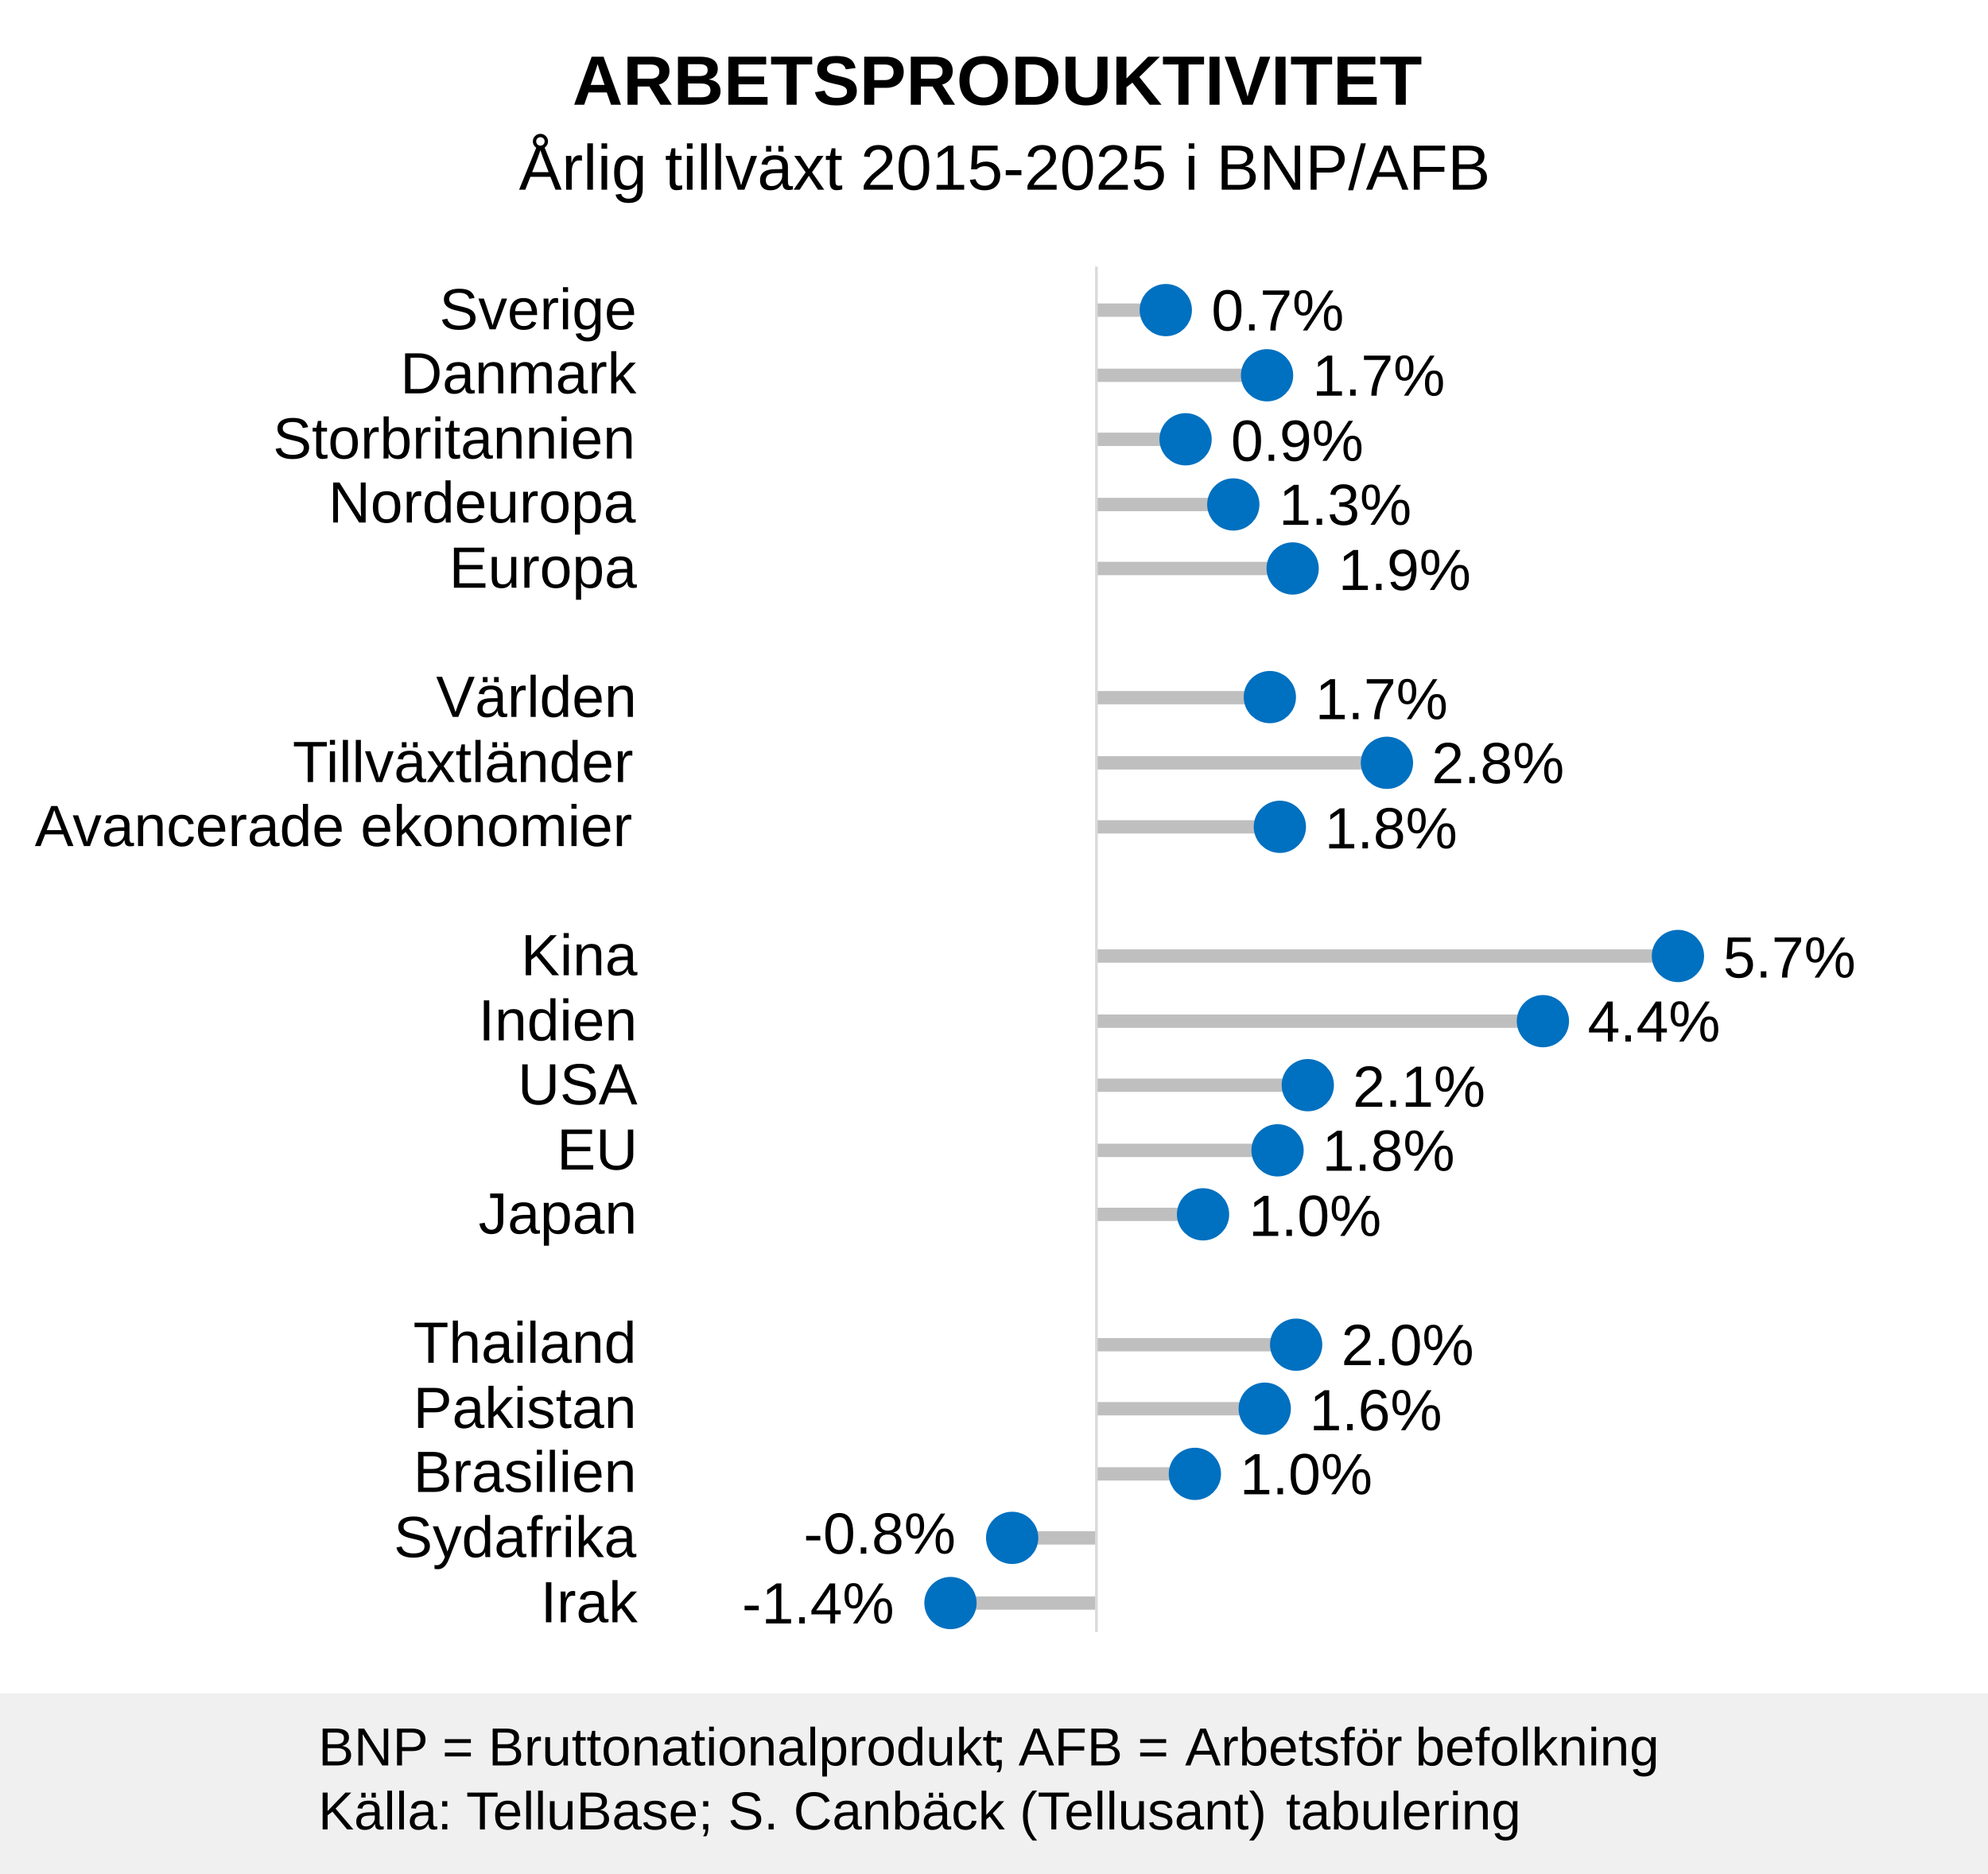
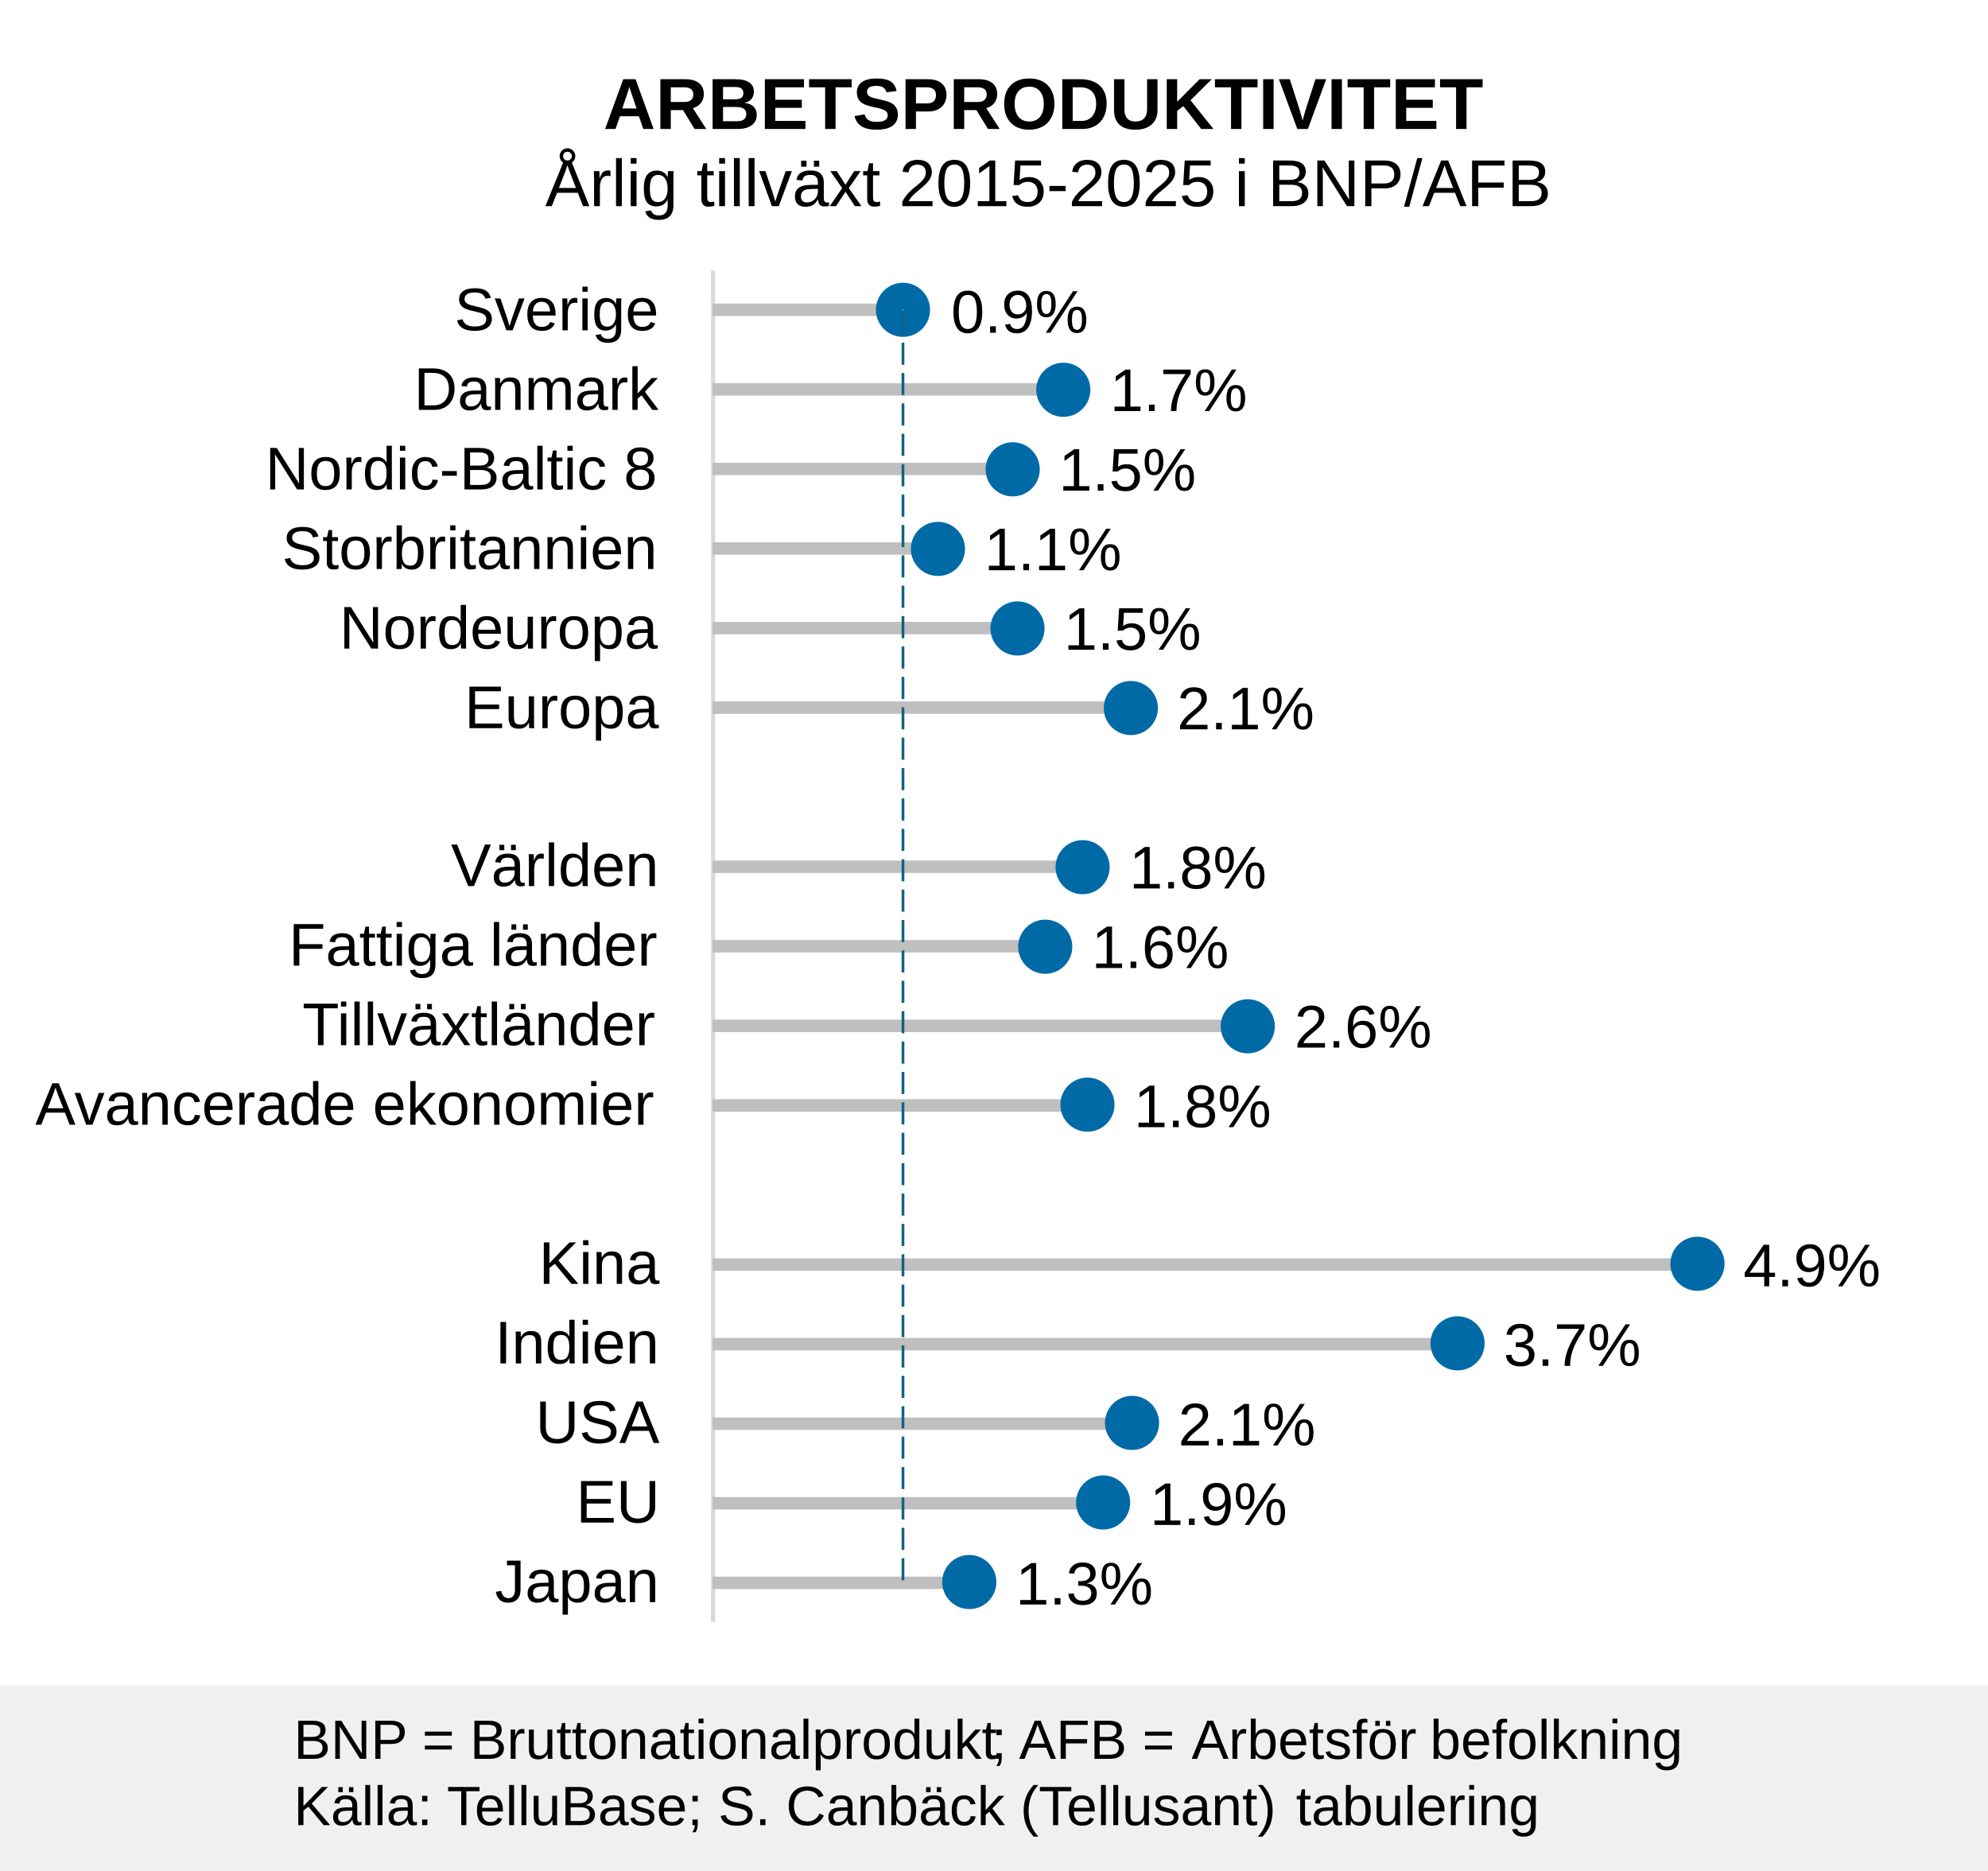
- <svg xmlns="http://www.w3.org/2000/svg" width="1708" height="1610" xml:space="preserve" overflow="hidden">
+ <svg xmlns="http://www.w3.org/2000/svg" width="1649" height="1552" xml:space="preserve" overflow="hidden">
  <defs>
    <clipPath id="clip0">
-       <rect x="426" y="697" width="1708" height="1610" />
+       <rect x="314" y="2102" width="1649" height="1552" />
    </clipPath>
  </defs>
-   <g clip-path="url(#clip0)" transform="translate(-426 -697)">
-     <text font-family="Arial,Arial_MSFontService,sans-serif" font-weight="400" font-size="46" transform="matrix(1 0 0 1 699.419 2214)">BNP = </text>
-     <text font-family="Arial,Arial_MSFontService,sans-serif" font-weight="400" font-size="46" transform="matrix(1 0 0 1 845.513 2214)">Bruttonationalprodukt</text>
-     <text font-family="Arial,Arial_MSFontService,sans-serif" font-weight="400" font-size="46" transform="matrix(1 0 0 1 1278.06 2214)">; AFB = </text>
-     <text font-family="Arial,Arial_MSFontService,sans-serif" font-weight="400" font-size="46" transform="matrix(1 0 0 1 1444.21 2214)">Arbetsför</text>
-     <text font-family="Arial,Arial_MSFontService,sans-serif" font-weight="400" font-size="46" transform="matrix(1 0 0 1 1641.87 2214)">befolkning</text>
-     <text font-family="Arial,Arial_MSFontService,sans-serif" font-weight="400" font-size="46" transform="matrix(1 0 0 1 699.419 2269)">Källa: TelluBase; S. Canbäck (Tellusant) </text>
-     <text font-family="Arial,Arial_MSFontService,sans-serif" font-weight="400" font-size="46" transform="matrix(1 0 0 1 1530.72 2269)">tabulering</text>
-     <rect x="426" y="697" width="1708" height="1455" fill="#FFFFFF" />
+   <g clip-path="url(#clip0)" transform="translate(-314 -2102)">
+     <text font-family="Arial,Arial_MSFontService,sans-serif" font-weight="400" font-size="46" transform="matrix(1 0 0 1 557.641 3561)">BNP = </text>
+     <text font-family="Arial,Arial_MSFontService,sans-serif" font-weight="400" font-size="46" transform="matrix(1 0 0 1 703.735 3561)">Bruttonationalprodukt</text>
+     <text font-family="Arial,Arial_MSFontService,sans-serif" font-weight="400" font-size="46" transform="matrix(1 0 0 1 1136.29 3561)">; AFB = </text>
+     <text font-family="Arial,Arial_MSFontService,sans-serif" font-weight="400" font-size="46" transform="matrix(1 0 0 1 1302.43 3561)">Arbetsför</text>
+     <text font-family="Arial,Arial_MSFontService,sans-serif" font-weight="400" font-size="46" transform="matrix(1 0 0 1 1500.09 3561)">befolkning</text>
+     <text font-family="Arial,Arial_MSFontService,sans-serif" font-weight="400" font-size="46" transform="matrix(1 0 0 1 557.641 3616)">Källa: TelluBase; S. Canbäck (Tellusant) </text>
+     <text font-family="Arial,Arial_MSFontService,sans-serif" font-weight="400" font-size="46" transform="matrix(1 0 0 1 1388.94 3616)">tabulering</text>
+     <rect x="314" y="2102" width="1649" height="1398" fill="#FFFFFF" />
    <g>
-       <path d="M0 0 0 1166" stroke="#FFFFFF" stroke-width="3.438" stroke-linejoin="round" stroke-miterlimit="10" fill="none" fill-rule="evenodd" transform="matrix(1 0 0 -1 1251.5 2101.5)" />
+       <path d="M0 0 0 1121" stroke="#D9D9D9" stroke-width="3.438" stroke-linejoin="round" stroke-miterlimit="10" fill="none" fill-rule="evenodd" transform="matrix(1 0 0 -1 905.5 3447.5)" />
    </g>
    <g>
-       <path d="M1242.5 2074.5 1368.5 2074.5" stroke="#BFBFBF" stroke-width="11.458" stroke-linejoin="round" stroke-miterlimit="10" fill="none" />
+       <path d="M1118 3415 905 3415" stroke="#BFBFBF" stroke-width="10.312" stroke-linejoin="round" stroke-miterlimit="10" fill="none" />
    </g>
    <g>
-       <path d="M1295.5 2018.5 1368.5 2018.5" stroke="#BFBFBF" stroke-width="11.458" stroke-linejoin="round" stroke-miterlimit="10" fill="none" />
+       <path d="M1229 3349 905 3349" stroke="#BFBFBF" stroke-width="10.312" stroke-linejoin="round" stroke-miterlimit="10" fill="none" />
    </g>
    <g>
-       <path d="M1452.5 1963.5 1368.5 1963.5" stroke="#BFBFBF" stroke-width="11.458" stroke-linejoin="round" stroke-miterlimit="10" fill="none" />
+       <path d="M1252 3283 905 3283" stroke="#BFBFBF" stroke-width="10.312" stroke-linejoin="round" stroke-miterlimit="10" fill="none" />
    </g>
    <g>
-       <path d="M1512.5 1907.5 1368.5 1907.5" stroke="#BFBFBF" stroke-width="11.458" stroke-linejoin="round" stroke-miterlimit="10" fill="none" />
+       <path d="M1522 3217 905 3217" stroke="#BFBFBF" stroke-width="10.312" stroke-linejoin="round" stroke-miterlimit="10" fill="none" />
    </g>
    <g>
-       <path d="M1539.5 1852.5 1368.5 1852.5" stroke="#BFBFBF" stroke-width="11.458" stroke-linejoin="round" stroke-miterlimit="10" fill="none" />
+       <path d="M1721 3151 905 3151" stroke="#BFBFBF" stroke-width="10.312" stroke-linejoin="round" stroke-miterlimit="10" fill="none" />
    </g>
    <g>
-       <path d="M1459.5 1740.5 1368.5 1740.5" stroke="#BFBFBF" stroke-width="11.458" stroke-linejoin="round" stroke-miterlimit="10" fill="none" />
+       <path d="M1216 3019 905 3019" stroke="#BFBFBF" stroke-width="10.312" stroke-linejoin="round" stroke-miterlimit="10" fill="none" />
    </g>
    <g>
-       <path d="M1523.5 1685.5 1368.5 1685.5" stroke="#BFBFBF" stroke-width="11.458" stroke-linejoin="round" stroke-miterlimit="10" fill="none" />
+       <path d="M1349 2953 905 2953" stroke="#BFBFBF" stroke-width="10.312" stroke-linejoin="round" stroke-miterlimit="10" fill="none" />
    </g>
    <g>
-       <path d="M1549.5 1629.5 1368.5 1629.5" stroke="#BFBFBF" stroke-width="11.458" stroke-linejoin="round" stroke-miterlimit="10" fill="none" />
+       <path d="M1180 2887 905 2887" stroke="#BFBFBF" stroke-width="10.312" stroke-linejoin="round" stroke-miterlimit="10" fill="none" />
    </g>
    <g>
-       <path d="M1751.5 1574.5 1368.5 1574.5" stroke="#BFBFBF" stroke-width="11.458" stroke-linejoin="round" stroke-miterlimit="10" fill="none" />
+       <path d="M1212 2821 905 2821" stroke="#BFBFBF" stroke-width="10.312" stroke-linejoin="round" stroke-miterlimit="10" fill="none" />
    </g>
    <g>
-       <path d="M1867.5 1518.5 1368.5 1518.5" stroke="#BFBFBF" stroke-width="11.458" stroke-linejoin="round" stroke-miterlimit="10" fill="none" />
+       <path d="M1251 2689 905 2689" stroke="#BFBFBF" stroke-width="10.312" stroke-linejoin="round" stroke-miterlimit="10" fill="none" />
    </g>
    <g>
-       <path d="M1525.5 1407.5 1368.5 1407.5" stroke="#BFBFBF" stroke-width="11.458" stroke-linejoin="round" stroke-miterlimit="10" fill="none" />
+       <path d="M1157 2623 905 2623" stroke="#BFBFBF" stroke-width="10.312" stroke-linejoin="round" stroke-miterlimit="10" fill="none" />
    </g>
    <g>
-       <path d="M1617.5 1352.5 1368.5 1352.5" stroke="#BFBFBF" stroke-width="11.458" stroke-linejoin="round" stroke-miterlimit="10" fill="none" />
+       <path d="M1091 2557 905 2557" stroke="#BFBFBF" stroke-width="10.312" stroke-linejoin="round" stroke-miterlimit="10" fill="none" />
    </g>
    <g>
-       <path d="M1517.5 1296.5 1368.5 1296.5" stroke="#BFBFBF" stroke-width="11.458" stroke-linejoin="round" stroke-miterlimit="10" fill="none" />
+       <path d="M1153 2491 905 2491" stroke="#BFBFBF" stroke-width="10.312" stroke-linejoin="round" stroke-miterlimit="10" fill="none" />
    </g>
    <g>
-       <path d="M1536.5 1185.5 1368.5 1185.5" stroke="#BFBFBF" stroke-width="11.458" stroke-linejoin="round" stroke-miterlimit="10" fill="none" />
+       <path d="M1196 2425 905 2425" stroke="#BFBFBF" stroke-width="10.312" stroke-linejoin="round" stroke-miterlimit="10" fill="none" />
    </g>
    <g>
-       <path d="M1485.5 1130.5 1368.5 1130.5" stroke="#BFBFBF" stroke-width="11.458" stroke-linejoin="round" stroke-miterlimit="10" fill="none" />
+       <path d="M1064 2359 905 2359" stroke="#BFBFBF" stroke-width="10.312" stroke-linejoin="round" stroke-miterlimit="10" fill="none" />
    </g>
    <g>
-       <path d="M1444.5 1074.5 1368.5 1074.5" stroke="#BFBFBF" stroke-width="11.458" stroke-linejoin="round" stroke-miterlimit="10" fill="none" />
+       <path d="M1129 3414.33C1129 3420.4 1124.07 3425.33 1118 3425.33 1111.92 3425.33 1107 3420.4 1107 3414.33 1107 3408.25 1111.92 3403.33 1118 3403.33 1124.07 3403.33 1129 3408.25 1129 3414.33Z" stroke="#006AA7" stroke-width="22.917" stroke-linejoin="round" stroke-miterlimit="10" fill="#006AA7" />
+       <path d="M1240 3348.33C1240 3354.4 1235.07 3359.33 1229 3359.33 1222.92 3359.33 1218 3354.4 1218 3348.33 1218 3342.25 1222.92 3337.33 1229 3337.33 1235.07 3337.33 1240 3342.25 1240 3348.33Z" stroke="#006AA7" stroke-width="22.917" stroke-linejoin="round" stroke-miterlimit="10" fill="#006AA7" />
+       <path d="M1264 3282.33C1264 3288.4 1259.07 3293.33 1253 3293.33 1246.92 3293.33 1242 3288.4 1242 3282.33 1242 3276.25 1246.92 3271.33 1253 3271.33 1259.07 3271.33 1264 3276.25 1264 3282.33Z" stroke="#006AA7" stroke-width="22.917" stroke-linejoin="round" stroke-miterlimit="10" fill="#006AA7" />
+       <path d="M1534 3216.33C1534 3222.4 1529.07 3227.33 1523 3227.33 1516.92 3227.33 1512 3222.4 1512 3216.33 1512 3210.25 1516.92 3205.33 1523 3205.33 1529.07 3205.33 1534 3210.25 1534 3216.33Z" stroke="#006AA7" stroke-width="22.917" stroke-linejoin="round" stroke-miterlimit="10" fill="#006AA7" />
+       <path d="M1733 3150.33C1733 3156.4 1728.07 3161.33 1722 3161.33 1715.92 3161.33 1711 3156.4 1711 3150.33 1711 3144.25 1715.92 3139.33 1722 3139.33 1728.07 3139.33 1733 3144.25 1733 3150.33Z" stroke="#006AA7" stroke-width="22.917" stroke-linejoin="round" stroke-miterlimit="10" fill="#006AA7" />
+       <path d="M1227 3018.33C1227 3024.4 1222.07 3029.33 1216 3029.33 1209.92 3029.33 1205 3024.4 1205 3018.33 1205 3012.25 1209.92 3007.33 1216 3007.33 1222.07 3007.33 1227 3012.25 1227 3018.33Z" stroke="#006AA7" stroke-width="22.917" stroke-linejoin="round" stroke-miterlimit="10" fill="#006AA7" />
+       <path d="M1360 2953.33C1360 2959.4 1355.07 2964.33 1349 2964.33 1342.92 2964.33 1338 2959.4 1338 2953.33 1338 2947.25 1342.92 2942.33 1349 2942.33 1355.07 2942.33 1360 2947.25 1360 2953.33Z" stroke="#006AA7" stroke-width="22.917" stroke-linejoin="round" stroke-miterlimit="10" fill="#006AA7" />
+       <path d="M1192 2887.33C1192 2893.4 1187.07 2898.33 1181 2898.33 1174.92 2898.33 1170 2893.4 1170 2887.33 1170 2881.25 1174.92 2876.33 1181 2876.33 1187.07 2876.33 1192 2881.25 1192 2887.33Z" stroke="#006AA7" stroke-width="22.917" stroke-linejoin="round" stroke-miterlimit="10" fill="#006AA7" />
+       <path d="M1223 2821.33C1223 2827.4 1218.07 2832.33 1212 2832.33 1205.92 2832.33 1201 2827.4 1201 2821.33 1201 2815.25 1205.92 2810.33 1212 2810.33 1218.07 2810.33 1223 2815.25 1223 2821.33Z" stroke="#006AA7" stroke-width="22.917" stroke-linejoin="round" stroke-miterlimit="10" fill="#006AA7" />
+       <path d="M1263 2689.33C1263 2695.4 1258.07 2700.33 1252 2700.33 1245.92 2700.33 1241 2695.4 1241 2689.33 1241 2683.25 1245.92 2678.33 1252 2678.33 1258.07 2678.33 1263 2683.25 1263 2689.33Z" stroke="#006AA7" stroke-width="22.917" stroke-linejoin="round" stroke-miterlimit="10" fill="#006AA7" />
+       <path d="M1169 2623.33C1169 2629.4 1164.07 2634.33 1158 2634.33 1151.92 2634.33 1147 2629.4 1147 2623.33 1147 2617.25 1151.92 2612.33 1158 2612.33 1164.07 2612.33 1169 2617.25 1169 2623.33Z" stroke="#006AA7" stroke-width="22.917" stroke-linejoin="round" stroke-miterlimit="10" fill="#006AA7" />
+       <path d="M1103 2557.33C1103 2563.4 1098.07 2568.33 1092 2568.33 1085.92 2568.33 1081 2563.4 1081 2557.33 1081 2551.25 1085.92 2546.33 1092 2546.33 1098.07 2546.33 1103 2551.25 1103 2557.33Z" stroke="#006AA7" stroke-width="22.917" stroke-linejoin="round" stroke-miterlimit="10" fill="#006AA7" />
+       <path d="M1165 2491.33C1165 2497.4 1160.07 2502.33 1154 2502.33 1147.92 2502.33 1143 2497.4 1143 2491.33 1143 2485.25 1147.92 2480.33 1154 2480.33 1160.07 2480.33 1165 2485.25 1165 2491.33Z" stroke="#006AA7" stroke-width="22.917" stroke-linejoin="round" stroke-miterlimit="10" fill="#006AA7" />
+       <path d="M1207 2425.33C1207 2431.4 1202.07 2436.33 1196 2436.33 1189.92 2436.33 1185 2431.4 1185 2425.33 1185 2419.25 1189.92 2414.33 1196 2414.33 1202.07 2414.33 1207 2419.25 1207 2425.33Z" stroke="#006AA7" stroke-width="22.917" stroke-linejoin="round" stroke-miterlimit="10" fill="#006AA7" />
    </g>
    <g>
-       <path d="M1514.5 1019.5 1368.5 1019.5" stroke="#BFBFBF" stroke-width="11.458" stroke-linejoin="round" stroke-miterlimit="10" fill="none" />
+       <path d="M1074 2359C1074 2365.07 1069.08 2370 1063 2370 1056.93 2370 1052 2365.07 1052 2359 1052 2352.92 1056.93 2348 1063 2348 1069.08 2348 1074 2352.92 1074 2359Z" stroke="#006AA7" stroke-width="22.917" stroke-linejoin="round" stroke-miterlimit="10" fill="#FECC02" />
    </g>
    <g>
-       <path d="M1427.5 963.5 1368.5 963.5" stroke="#BFBFBF" stroke-width="11.458" stroke-linejoin="round" stroke-miterlimit="10" fill="none" />
+       <text font-family="Arial,Arial_MSFontService,sans-serif" font-weight="400" font-size="50" transform="matrix(1 0 0 1 1156.48 3433)">1.3%</text>
    </g>
    <g>
-       <path d="M1253.6 2074.47C1253.6 2080.55 1248.67 2085.47 1242.6 2085.47 1236.52 2085.47 1231.6 2080.55 1231.6 2074.47 1231.6 2068.4 1236.52 2063.47 1242.6 2063.47 1248.67 2063.47 1253.6 2068.4 1253.6 2074.47Z" stroke="#0070C0" stroke-width="22.917" stroke-linejoin="round" stroke-miterlimit="10" fill="#0070C0" />
-       <path d="M1306.6 2018.47C1306.6 2024.55 1301.67 2029.47 1295.6 2029.47 1289.52 2029.47 1284.6 2024.55 1284.6 2018.47 1284.6 2012.4 1289.52 2007.47 1295.6 2007.47 1301.67 2007.47 1306.6 2012.4 1306.6 2018.47Z" stroke="#0070C0" stroke-width="22.917" stroke-linejoin="round" stroke-miterlimit="10" fill="#0070C0" />
-       <path d="M1463.6 1963.47C1463.6 1969.55 1458.67 1974.47 1452.6 1974.47 1446.52 1974.47 1441.6 1969.55 1441.6 1963.47 1441.6 1957.4 1446.52 1952.47 1452.6 1952.47 1458.67 1952.47 1463.6 1957.4 1463.6 1963.47Z" stroke="#0070C0" stroke-width="22.917" stroke-linejoin="round" stroke-miterlimit="10" fill="#0070C0" />
-       <path d="M1523.6 1907.47C1523.6 1913.55 1518.67 1918.47 1512.6 1918.47 1506.52 1918.47 1501.6 1913.55 1501.6 1907.47 1501.6 1901.4 1506.52 1896.47 1512.6 1896.47 1518.67 1896.47 1523.6 1901.4 1523.6 1907.47Z" stroke="#0070C0" stroke-width="22.917" stroke-linejoin="round" stroke-miterlimit="10" fill="#0070C0" />
-       <path d="M1550.6 1852.47C1550.6 1858.55 1545.67 1863.47 1539.6 1863.47 1533.52 1863.47 1528.6 1858.55 1528.6 1852.47 1528.6 1846.4 1533.52 1841.47 1539.6 1841.47 1545.67 1841.47 1550.6 1846.4 1550.6 1852.47Z" stroke="#0070C0" stroke-width="22.917" stroke-linejoin="round" stroke-miterlimit="10" fill="#0070C0" />
-       <path d="M1470.6 1740.47C1470.6 1746.55 1465.67 1751.47 1459.6 1751.47 1453.52 1751.47 1448.6 1746.55 1448.6 1740.47 1448.6 1734.4 1453.52 1729.47 1459.6 1729.47 1465.67 1729.47 1470.6 1734.4 1470.6 1740.47Z" stroke="#0070C0" stroke-width="22.917" stroke-linejoin="round" stroke-miterlimit="10" fill="#0070C0" />
-       <path d="M1534.6 1685.47C1534.6 1691.55 1529.67 1696.47 1523.6 1696.47 1517.52 1696.47 1512.6 1691.55 1512.6 1685.47 1512.6 1679.4 1517.52 1674.47 1523.6 1674.47 1529.67 1674.47 1534.6 1679.4 1534.6 1685.47Z" stroke="#0070C0" stroke-width="22.917" stroke-linejoin="round" stroke-miterlimit="10" fill="#0070C0" />
-       <path d="M1560.6 1629.47C1560.6 1635.55 1555.67 1640.47 1549.6 1640.47 1543.52 1640.47 1538.6 1635.55 1538.6 1629.47 1538.6 1623.4 1543.52 1618.47 1549.6 1618.47 1555.67 1618.47 1560.6 1623.4 1560.6 1629.47Z" stroke="#0070C0" stroke-width="22.917" stroke-linejoin="round" stroke-miterlimit="10" fill="#0070C0" />
-       <path d="M1762.6 1574.47C1762.6 1580.55 1757.67 1585.47 1751.6 1585.47 1745.52 1585.47 1740.6 1580.55 1740.6 1574.47 1740.6 1568.4 1745.52 1563.47 1751.6 1563.47 1757.67 1563.47 1762.6 1568.4 1762.6 1574.47Z" stroke="#0070C0" stroke-width="22.917" stroke-linejoin="round" stroke-miterlimit="10" fill="#0070C0" />
-       <path d="M1878.6 1518.47C1878.6 1524.55 1873.67 1529.47 1867.6 1529.47 1861.52 1529.47 1856.6 1524.55 1856.6 1518.47 1856.6 1512.4 1861.52 1507.47 1867.6 1507.47 1873.67 1507.47 1878.6 1512.4 1878.6 1518.47Z" stroke="#0070C0" stroke-width="22.917" stroke-linejoin="round" stroke-miterlimit="10" fill="#0070C0" />
-       <path d="M1536.6 1407.47C1536.6 1413.55 1531.67 1418.47 1525.6 1418.47 1519.52 1418.47 1514.6 1413.55 1514.6 1407.47 1514.6 1401.4 1519.52 1396.47 1525.6 1396.47 1531.67 1396.47 1536.6 1401.4 1536.6 1407.47Z" stroke="#0070C0" stroke-width="22.917" stroke-linejoin="round" stroke-miterlimit="10" fill="#0070C0" />
-       <path d="M1628.6 1352.47C1628.6 1358.55 1623.67 1363.47 1617.6 1363.47 1611.52 1363.47 1606.6 1358.55 1606.6 1352.47 1606.6 1346.4 1611.52 1341.47 1617.6 1341.47 1623.67 1341.47 1628.6 1346.4 1628.6 1352.47Z" stroke="#0070C0" stroke-width="22.917" stroke-linejoin="round" stroke-miterlimit="10" fill="#0070C0" />
-       <path d="M1547.6 1185.47C1547.6 1191.55 1542.67 1196.47 1536.6 1196.47 1530.52 1196.47 1525.6 1191.55 1525.6 1185.47 1525.6 1179.4 1530.52 1174.47 1536.6 1174.47 1542.67 1174.47 1547.6 1179.4 1547.6 1185.47Z" stroke="#0070C0" stroke-width="22.917" stroke-linejoin="round" stroke-miterlimit="10" fill="#0070C0" />
-       <path d="M1496.6 1130.47C1496.6 1136.55 1491.67 1141.47 1485.6 1141.47 1479.52 1141.47 1474.6 1136.55 1474.6 1130.47 1474.6 1124.4 1479.52 1119.47 1485.6 1119.47 1491.67 1119.47 1496.6 1124.4 1496.6 1130.47Z" stroke="#0070C0" stroke-width="22.917" stroke-linejoin="round" stroke-miterlimit="10" fill="#0070C0" />
-       <path d="M1455.6 1074.47C1455.6 1080.55 1450.67 1085.47 1444.6 1085.47 1438.52 1085.47 1433.6 1080.55 1433.6 1074.47 1433.6 1068.4 1438.52 1063.47 1444.6 1063.47 1450.67 1063.47 1455.6 1068.4 1455.6 1074.47Z" stroke="#0070C0" stroke-width="22.917" stroke-linejoin="round" stroke-miterlimit="10" fill="#0070C0" />
-       <path d="M1525.6 1019.47C1525.6 1025.55 1520.67 1030.47 1514.6 1030.47 1508.52 1030.47 1503.6 1025.55 1503.6 1019.47 1503.6 1013.4 1508.52 1008.47 1514.6 1008.47 1520.67 1008.47 1525.6 1013.4 1525.6 1019.47Z" stroke="#0070C0" stroke-width="22.917" stroke-linejoin="round" stroke-miterlimit="10" fill="#0070C0" />
-       <path d="M1438.6 963.471C1438.6 969.546 1433.67 974.471 1427.6 974.471 1421.52 974.471 1416.6 969.546 1416.6 963.471 1416.6 957.397 1421.52 952.472 1427.6 952.472 1433.67 952.472 1438.6 957.397 1438.6 963.471Z" stroke="#0070C0" stroke-width="22.917" stroke-linejoin="round" stroke-miterlimit="10" fill="#0070C0" />
+       <text font-family="Arial,Arial_MSFontService,sans-serif" font-weight="400" font-size="50" transform="matrix(1 0 0 1 1267.78 3367)">1.9%</text>
    </g>
    <g>
-       <path d="M1528 1296C1528 1302.07 1523.08 1307 1517 1307 1510.93 1307 1506 1302.07 1506 1296 1506 1289.92 1510.93 1285 1517 1285 1523.08 1285 1528 1289.92 1528 1296Z" stroke="#0070C0" stroke-width="22.917" stroke-linejoin="round" stroke-miterlimit="10" fill="#006AA7" />
+       <text font-family="Arial,Arial_MSFontService,sans-serif" font-weight="400" font-size="50" transform="matrix(1 0 0 1 1291.34 3301)">2.1%</text>
    </g>
    <g>
-       <text font-family="Arial,Arial_MSFontService,sans-serif" font-weight="400" font-size="50" transform="matrix(1 0 0 1 1063.49 2092)">-</text>
+       <text font-family="Arial,Arial_MSFontService,sans-serif" font-weight="400" font-size="50" transform="matrix(1 0 0 1 1561.19 3235)">3.7%</text>
    </g>
    <g>
-       <text font-family="Arial,Arial_MSFontService,sans-serif" font-weight="400" font-size="50" transform="matrix(1 0 0 1 1080.29 2092)">1.4%</text>
+       <text font-family="Arial,Arial_MSFontService,sans-serif" font-weight="400" font-size="50" transform="matrix(1 0 0 1 1760.02 3169)">4.9%</text>
    </g>
    <g>
-       <text font-family="Arial,Arial_MSFontService,sans-serif" font-weight="400" font-size="50" transform="matrix(1 0 0 1 1116.36 2032)">-</text>
+       <text font-family="Arial,Arial_MSFontService,sans-serif" font-weight="400" font-size="50" transform="matrix(1 0 0 1 1254.55 3037)">1.8%</text>
    </g>
    <g>
-       <text font-family="Arial,Arial_MSFontService,sans-serif" font-weight="400" font-size="50" transform="matrix(1 0 0 1 1133.16 2032)">0.8%</text>
+       <text font-family="Arial,Arial_MSFontService,sans-serif" font-weight="400" font-size="50" transform="matrix(1 0 0 1 1387.73 2971)">2.6%</text>
    </g>
    <g>
-       <text font-family="Arial,Arial_MSFontService,sans-serif" font-weight="400" font-size="50" transform="matrix(1 0 0 1 1491.18 1981)">1.0%</text>
+       <text font-family="Arial,Arial_MSFontService,sans-serif" font-weight="400" font-size="50" transform="matrix(1 0 0 1 1219.4 2905)">1.6%</text>
    </g>
    <g>
-       <text font-family="Arial,Arial_MSFontService,sans-serif" font-weight="400" font-size="50" transform="matrix(1 0 0 1 1551.02 1926)">1.6%</text>
+       <text font-family="Arial,Arial_MSFontService,sans-serif" font-weight="400" font-size="50" transform="matrix(1 0 0 1 1250.67 2839)">1.8%</text>
    </g>
    <g>
-       <text font-family="Arial,Arial_MSFontService,sans-serif" font-weight="400" font-size="50" transform="matrix(1 0 0 1 1578.37 1870)">2.0%</text>
+       <text font-family="Arial,Arial_MSFontService,sans-serif" font-weight="400" font-size="50" transform="matrix(1 0 0 1 1290.32 2707)">2.1%</text>
    </g>
    <g>
-       <text font-family="Arial,Arial_MSFontService,sans-serif" font-weight="400" font-size="50" transform="matrix(1 0 0 1 1498.84 1759)">1.0%</text>
+       <text font-family="Arial,Arial_MSFontService,sans-serif" font-weight="400" font-size="50" transform="matrix(1 0 0 1 1196.42 2641)">1.5%</text>
    </g>
    <g>
-       <text font-family="Arial,Arial_MSFontService,sans-serif" font-weight="400" font-size="50" transform="matrix(1 0 0 1 1561.97 1703)">1.8%</text>
+       <text font-family="Arial,Arial_MSFontService,sans-serif" font-weight="400" font-size="50" transform="matrix(1 0 0 1 1130.44 2575)">1.1%</text>
    </g>
    <g>
-       <text font-family="Arial,Arial_MSFontService,sans-serif" font-weight="400" font-size="50" transform="matrix(1 0 0 1 1588.24 1648)">2.1%</text>
+       <text font-family="Arial,Arial_MSFontService,sans-serif" font-weight="400" font-size="50" transform="matrix(1 0 0 1 1192.18 2509)">1.5%</text>
    </g>
    <g>
-       <text font-family="Arial,Arial_MSFontService,sans-serif" font-weight="400" font-size="50" transform="matrix(1 0 0 1 1790.07 1592)">4.4%</text>
+       <text font-family="Arial,Arial_MSFontService,sans-serif" font-weight="400" font-size="50" transform="matrix(1 0 0 1 1234.65 2443)">1.7%</text>
    </g>
    <g>
-       <text font-family="Arial,Arial_MSFontService,sans-serif" font-weight="400" font-size="50" transform="matrix(1 0 0 1 1906.42 1537)">5.7%</text>
+       <text font-family="Arial,Arial_MSFontService,sans-serif" font-weight="400" font-size="50" transform="matrix(1 0 0 1 1102.89 2378)">0.9%</text>
    </g>
    <g>
-       <text font-family="Arial,Arial_MSFontService,sans-serif" font-weight="400" font-size="50" transform="matrix(1 0 0 1 1564.15 1426)">1.8%</text>
+       <text font-family="Arial,Arial_MSFontService,sans-serif" font-weight="400" font-size="50" transform="matrix(1 0 0 1 724.489 3431)">Japan</text>
    </g>
    <g>
-       <text font-family="Arial,Arial_MSFontService,sans-serif" font-weight="400" font-size="50" transform="matrix(1 0 0 1 1656.01 1370)">2.8%</text>
+       <text font-family="Arial,Arial_MSFontService,sans-serif" font-weight="400" font-size="50" transform="matrix(1 0 0 1 791.863 3365)">EU</text>
    </g>
    <g>
-       <text font-family="Arial,Arial_MSFontService,sans-serif" font-weight="400" font-size="50" transform="matrix(1 0 0 1 1556.01 1315)">1.7%</text>
+       <text font-family="Arial,Arial_MSFontService,sans-serif" font-weight="400" font-size="50" transform="matrix(1 0 0 1 758.244 3299)">USA</text>
    </g>
    <g>
-       <text font-family="Arial,Arial_MSFontService,sans-serif" font-weight="400" font-size="50" transform="matrix(1 0 0 1 1575.85 1204)">1.9%</text>
+       <text font-family="Arial,Arial_MSFontService,sans-serif" font-weight="400" font-size="50" transform="matrix(1 0 0 1 724.488 3233)">Indien</text>
    </g>
    <g>
-       <text font-family="Arial,Arial_MSFontService,sans-serif" font-weight="400" font-size="50" transform="matrix(1 0 0 1 1524.78 1148)">1.3%</text>
+       <text font-family="Arial,Arial_MSFontService,sans-serif" font-weight="400" font-size="50" transform="matrix(1 0 0 1 760.971 3167)">Kina</text>
    </g>
    <g>
-       <text font-family="Arial,Arial_MSFontService,sans-serif" font-weight="400" font-size="50" transform="matrix(1 0 0 1 1483.57 1093)">0.9%</text>
+       <text font-family="Arial,Arial_MSFontService,sans-serif" font-weight="400" font-size="50" transform="matrix(1 0 0 1 343.292 3035)">Avancerade ekonomier</text>
    </g>
    <g>
-       <text font-family="Arial,Arial_MSFontService,sans-serif" font-weight="400" font-size="50" transform="matrix(1 0 0 1 1553.59 1037)">1.7%</text>
+       <text font-family="Arial,Arial_MSFontService,sans-serif" font-weight="400" font-size="50" transform="matrix(1 0 0 1 564.804 2969)">Tillväxtländer</text>
    </g>
    <g>
-       <text font-family="Arial,Arial_MSFontService,sans-serif" font-weight="400" font-size="50" transform="matrix(1 0 0 1 1466.77 981)">0.7%</text>
+       <text font-family="Arial,Arial_MSFontService,sans-serif" font-weight="400" font-size="50" transform="matrix(1 0 0 1 553.529 2903)">Fattiga länder</text>
    </g>
    <g>
-       <text fill="#FFFFFF" font-family="Aptos,Aptos_MSFontService,sans-serif" font-weight="400" font-size="14" transform="matrix(1 0 0 1 1000.54 922)">-4.0%</text>
+       <text font-family="Arial,Arial_MSFontService,sans-serif" font-weight="400" font-size="50" transform="matrix(1 0 0 1 688.073 2837)">Världen</text>
    </g>
    <g>
-       <text fill="#FFFFFF" font-family="Aptos,Aptos_MSFontService,sans-serif" font-weight="400" font-size="14" transform="matrix(1 0 0 1 1175.73 922)">-2.0%</text>
+       <text font-family="Arial,Arial_MSFontService,sans-serif" font-weight="400" font-size="50" transform="matrix(1 0 0 1 699.28 2706)">Europa</text>
    </g>
    <g>
-       <text fill="#FFFFFF" font-family="Aptos,Aptos_MSFontService,sans-serif" font-weight="400" font-size="14" transform="matrix(1 0 0 1 1353.27 922)">0.0%</text>
+       <text font-family="Arial,Arial_MSFontService,sans-serif" font-weight="400" font-size="50" transform="matrix(1 0 0 1 595.536 2640)">Nordeuropa</text>
    </g>
    <g>
-       <text fill="#FFFFFF" font-family="Aptos,Aptos_MSFontService,sans-serif" font-weight="400" font-size="14" transform="matrix(1 0 0 1 1528.46 922)">2.0%</text>
+       <text font-family="Arial,Arial_MSFontService,sans-serif" font-weight="400" font-size="50" transform="matrix(1 0 0 1 547.914 2574)">Storbritannien</text>
    </g>
    <g>
-       <text fill="#FFFFFF" font-family="Aptos,Aptos_MSFontService,sans-serif" font-weight="400" font-size="14" transform="matrix(1 0 0 1 1703.65 922)">4.0%</text>
+       <text font-family="Arial,Arial_MSFontService,sans-serif" font-weight="400" font-size="50" transform="matrix(1 0 0 1 534.026 2508)">Nordic-Baltic 8</text>
    </g>
    <g>
-       <text fill="#FFFFFF" font-family="Aptos,Aptos_MSFontService,sans-serif" font-weight="400" font-size="14" transform="matrix(1 0 0 1 1878.85 922)">6.0%</text>
+       <text font-family="Arial,Arial_MSFontService,sans-serif" font-weight="400" font-size="50" transform="matrix(1 0 0 1 657.319 2442)">Danmark</text>
    </g>
    <g>
-       <text fill="#FFFFFF" font-family="Aptos,Aptos_MSFontService,sans-serif" font-weight="400" font-size="14" transform="matrix(1 0 0 1 2054.04 922)">8.0%</text>
+       <text font-family="Arial,Arial_MSFontService,sans-serif" font-weight="400" font-size="50" transform="matrix(1 0 0 1 690.915 2376)">Sverige</text>
    </g>
    <g>
-       <text font-family="Arial,Arial_MSFontService,sans-serif" font-weight="400" font-size="50" transform="matrix(1 0 0 1 890.435 2091)">Irak</text>
+       <text font-family="Arial,Arial_MSFontService,sans-serif" font-weight="700" font-size="60" transform="matrix(1 0 0 1 814.424 2209)">ARBETSPRODUKTIVITET</text>
    </g>
    <g>
-       <text font-family="Arial,Arial_MSFontService,sans-serif" font-weight="400" font-size="50" transform="matrix(1 0 0 1 764.302 2035)">Sydafrika</text>
+       <text font-family="Arial,Arial_MSFontService,sans-serif" font-weight="400" font-size="55" transform="matrix(1 0 0 1 766.276 2273)">Årlig tillväxt 2015</text>
    </g>
    <g>
-       <text font-family="Arial,Arial_MSFontService,sans-serif" font-weight="400" font-size="50" transform="matrix(1 0 0 1 781.1 1979)">Brasilien</text>
+       <text font-family="Arial,Arial_MSFontService,sans-serif" font-weight="400" font-size="55" transform="matrix(1 0 0 1 1182.05 2273)">-</text>
    </g>
    <g>
-       <text font-family="Arial,Arial_MSFontService,sans-serif" font-weight="400" font-size="50" transform="matrix(1 0 0 1 781.1 1924)">Pakistan</text>
+       <text font-family="Arial,Arial_MSFontService,sans-serif" font-weight="400" font-size="55" transform="matrix(1 0 0 1 1200.36 2273)">2025 i BNP/AFB</text>
    </g>
-     <g>
-       <text font-family="Arial,Arial_MSFontService,sans-serif" font-weight="400" font-size="50" transform="matrix(1 0 0 1 781.031 1868)">Thailand</text>
-     </g>
-     <g>
-       <text font-family="Arial,Arial_MSFontService,sans-serif" font-weight="400" font-size="50" transform="matrix(1 0 0 1 837.086 1757)">Japan</text>
-     </g>
-     <g>
-       <text font-family="Arial,Arial_MSFontService,sans-serif" font-weight="400" font-size="50" transform="matrix(1 0 0 1 904.461 1702)">EU</text>
-     </g>
-     <g>
-       <text font-family="Arial,Arial_MSFontService,sans-serif" font-weight="400" font-size="50" transform="matrix(1 0 0 1 870.842 1646)">USA</text>
-     </g>
-     <g>
-       <text font-family="Arial,Arial_MSFontService,sans-serif" font-weight="400" font-size="50" transform="matrix(1 0 0 1 837.086 1591)">Indien</text>
-     </g>
-     <g>
-       <text font-family="Arial,Arial_MSFontService,sans-serif" font-weight="400" font-size="50" transform="matrix(1 0 0 1 873.569 1535)">Kina</text>
-     </g>
-     <g>
-       <text font-family="Arial,Arial_MSFontService,sans-serif" font-weight="400" font-size="50" transform="matrix(1 0 0 1 455.889 1424)">Avancerade ekonomier</text>
-     </g>
-     <g>
-       <text font-family="Arial,Arial_MSFontService,sans-serif" font-weight="400" font-size="50" transform="matrix(1 0 0 1 677.401 1369)">Tillväxtländer</text>
-     </g>
-     <g>
-       <text font-family="Arial,Arial_MSFontService,sans-serif" font-weight="400" font-size="50" transform="matrix(1 0 0 1 800.671 1313)">Världen</text>
-     </g>
-     <g>
-       <text font-family="Arial,Arial_MSFontService,sans-serif" font-weight="400" font-size="50" transform="matrix(1 0 0 1 811.877 1202)">Europa</text>
-     </g>
-     <g>
-       <text font-family="Arial,Arial_MSFontService,sans-serif" font-weight="400" font-size="50" transform="matrix(1 0 0 1 708.133 1146)">Nordeuropa</text>
-     </g>
-     <g>
-       <text font-family="Arial,Arial_MSFontService,sans-serif" font-weight="400" font-size="50" transform="matrix(1 0 0 1 660.512 1091)">Storbritannien</text>
-     </g>
-     <g>
-       <text font-family="Arial,Arial_MSFontService,sans-serif" font-weight="400" font-size="50" transform="matrix(1 0 0 1 769.917 1035)">Danmark</text>
-     </g>
-     <g>
-       <text font-family="Arial,Arial_MSFontService,sans-serif" font-weight="400" font-size="50" transform="matrix(1 0 0 1 803.512 980)">Sverige</text>
-     </g>
-     <g>
-       <text font-family="Arial,Arial_MSFontService,sans-serif" font-weight="700" font-size="60" transform="matrix(1 0 0 1 917.793 787)">ARBETSPRODUKTIVITET</text>
-     </g>
-     <g>
-       <text font-family="Arial,Arial_MSFontService,sans-serif" font-weight="400" font-size="55" transform="matrix(1 0 0 1 871.891 860)">Årlig tillväxt 2015</text>
-     </g>
-     <g>
-       <text font-family="Arial,Arial_MSFontService,sans-serif" font-weight="400" font-size="55" transform="matrix(1 0 0 1 1287.67 860)">-</text>
-     </g>
-     <g>
-       <text font-family="Arial,Arial_MSFontService,sans-serif" font-weight="400" font-size="55" transform="matrix(1 0 0 1 1305.98 860)">2025 i BNP/AFB</text>
-     </g>
-     <path d="M1368 926 1368 2099.33" stroke="#D9D9D9" stroke-width="2.292" stroke-miterlimit="8" fill="none" fill-rule="evenodd" />
+     <path d="M1063 2361 1063 3415.17" stroke="#156082" stroke-width="2.292" stroke-miterlimit="8" stroke-dasharray="18.333 6.875" fill="none" fill-rule="evenodd" />
  </g>
</svg>
